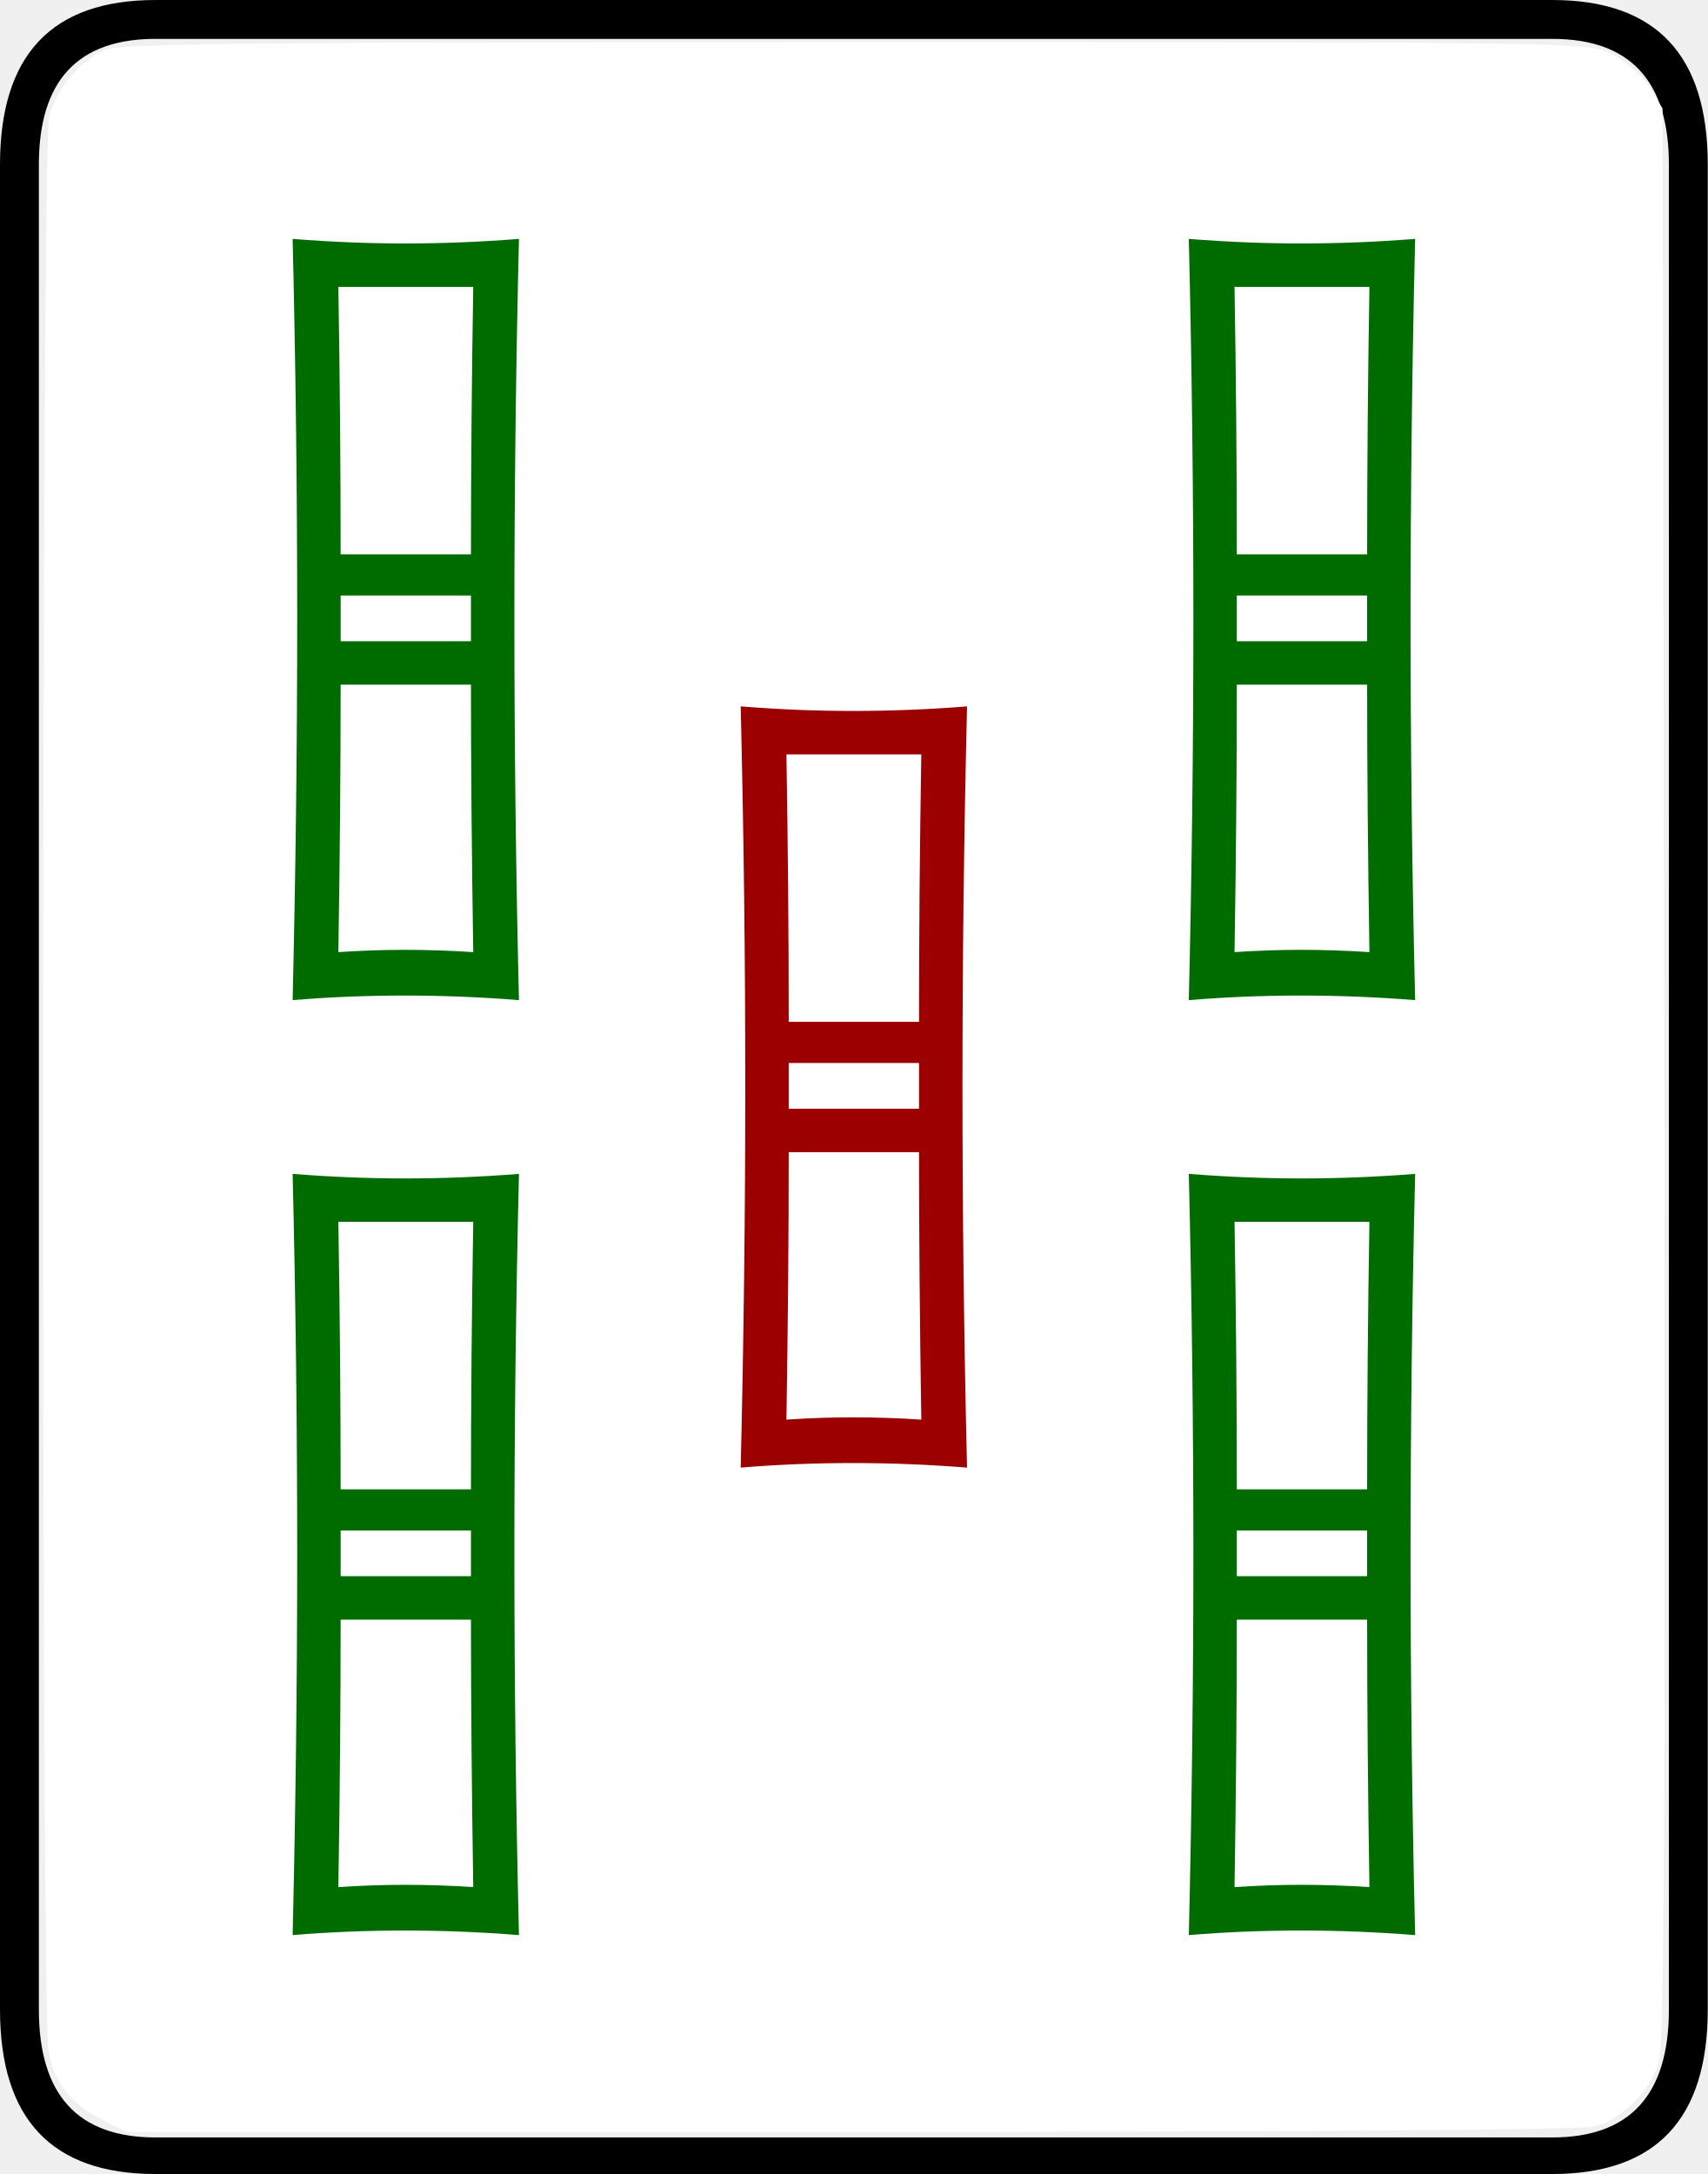
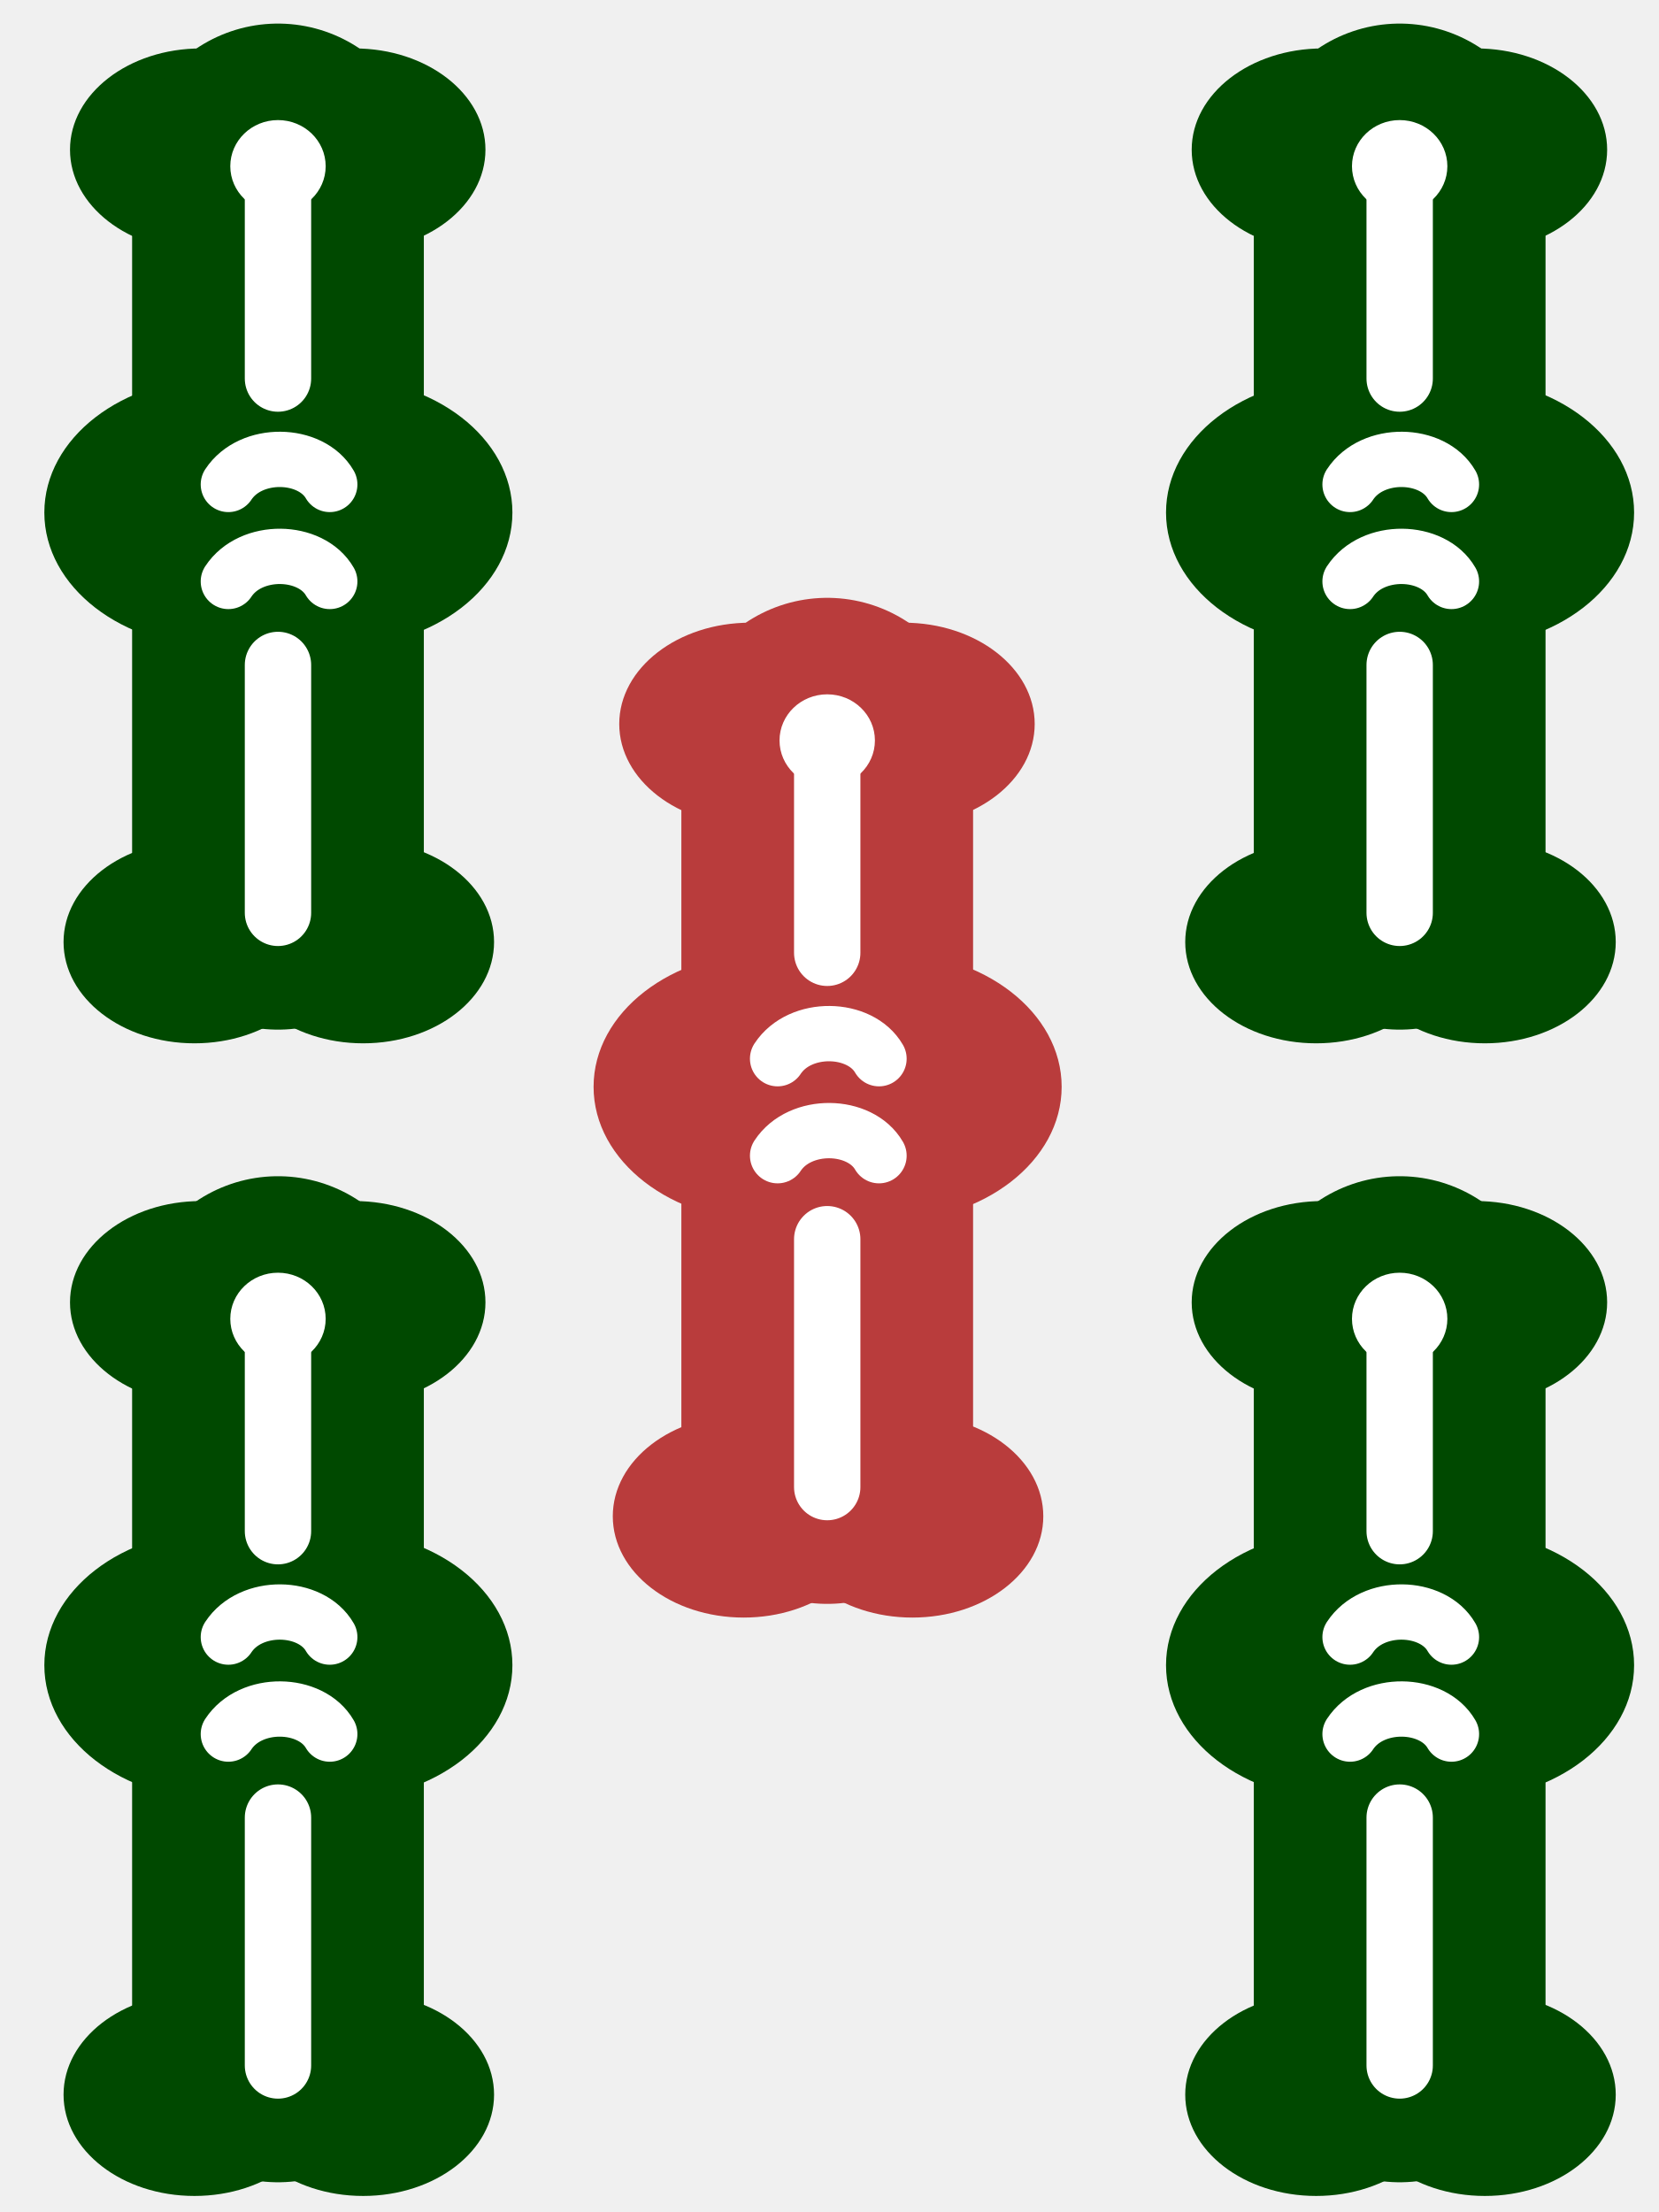
- <svg xmlns="http://www.w3.org/2000/svg" width="74.7" height="95.1" id="svg2" version="1.1">
-   <defs id="defs4" />
-   <g transform="translate(-562.8278,-478.7412)" id="g3078">
-     <g transform="translate(541.74,515.7047)" style="font-size:100px;font-style:normal;font-variant:normal;font-weight:normal;font-stretch:normal;fill:#000000;fill-opacity:1;stroke:none;font-family:Droid Serif;-inkscape-font-specification:Droid Serif" id="text3192">
-       <path d="m 95.788,50.937 c -7.7e-5,4.8 -2.267,7.2 -6.8,7.2 l -61.1,0 c -4.533,-1.9e-5 -6.8,-2.4 -6.8,-7.2 l 0,-80.7 c -2e-6,-4.8 2.267,-7.2 6.8,-7.2 l 61.1,0 c 4.533,7.6e-5 6.8,2.4 6.8,7.2 l 0,80.7 m -1.7,0 0,-80.7 c -7.5e-5,-3.667 -1.7,-5.5 -5.1,-5.5 l -61.1,0 c -3.4,7.5e-5 -5.1,1.833 -5.1,5.5 l 0,80.7 c -4e-6,3.733 1.7,5.6 5.1,5.6 l 61.1,0 c 3.4,-1.7e-5 5.1,-1.867 5.1,-5.6" id="path3197" />
+ <svg xmlns="http://www.w3.org/2000/svg" xmlns:ns1="http://www.openswatchbook.org/uri/2009/osb" width="300" height="400" viewBox="0 0 300 400" id="svg2" version="1.1">
+   <defs id="defs4">
+     <linearGradient id="linearGradient10055" ns1:paint="solid">
+       <stop style="stop-color:#000000;stop-opacity:1;" offset="0" id="stop10057" />
+     </linearGradient>
+     <marker orient="auto" refY="0" refX="0" id="Arrow1Lstart" style="overflow:visible">
+       <path id="path4978" d="M 0,0 5,-5 -12.5,0 5,5 0,0 Z" style="fill:#000000;fill-opacity:1;fill-rule:evenodd;stroke:#ff5c00;stroke-width:1pt;stroke-opacity:1" transform="matrix(0.8,0,0,0.8,10,0)" />
+     </marker>
+     <clipPath clipPathUnits="userSpaceOnUse" id="clipPath4243">
+       <circle style="opacity:1;fill:#000000;fill-opacity:0.297;fill-rule:nonzero;stroke:#000000;stroke-width:19.133;stroke-linecap:butt;stroke-linejoin:round;stroke-miterlimit:4;stroke-dasharray:none;stroke-dashoffset:0;stroke-opacity:1" id="circle4245" cx="-264.66" cy="-198.207" r="293.954" />
+     </clipPath>
+     <clipPath clipPathUnits="userSpaceOnUse" id="clipPath7847">
+       <ellipse style="opacity:1;fill:#822600;fill-opacity:1;fill-rule:nonzero;stroke:none;stroke-width:12;stroke-linecap:round;stroke-linejoin:round;stroke-miterlimit:4;stroke-dasharray:none;stroke-dashoffset:0;stroke-opacity:1" id="ellipse7849" cx="394" cy="552.362" rx="349.495" ry="216" />
+     </clipPath>
+     <clipPath clipPathUnits="userSpaceOnUse" id="clipPath4243-1">
+       <circle style="opacity:1;fill:#000000;fill-opacity:0.297;fill-rule:nonzero;stroke:#000000;stroke-width:19.133;stroke-linecap:butt;stroke-linejoin:round;stroke-miterlimit:4;stroke-dasharray:none;stroke-dashoffset:0;stroke-opacity:1" id="circle4245-4" cx="-264.66" cy="-198.207" r="293.954" />
+     </clipPath>
+     <clipPath clipPathUnits="userSpaceOnUse" id="clipPath7876">
+       <circle style="opacity:1;fill:#000000;fill-opacity:0.297;fill-rule:nonzero;stroke:#000000;stroke-width:19.133;stroke-linecap:butt;stroke-linejoin:round;stroke-miterlimit:4;stroke-dasharray:none;stroke-dashoffset:0;stroke-opacity:1" id="circle7878" cx="-264.66" cy="-198.207" r="293.954" />
+     </clipPath>
+     <clipPath clipPathUnits="userSpaceOnUse" id="clipPath14693">
+       <rect style="opacity:1;fill:#a53c3c;fill-opacity:1;fill-rule:nonzero;stroke:none;stroke-width:8;stroke-linecap:round;stroke-linejoin:round;stroke-miterlimit:4;stroke-dasharray:none;stroke-dashoffset:0;stroke-opacity:1" id="rect14695" width="131.784" height="168.821" x="-332.596" y="383.498" rx="1.255" ry="3.751" transform="matrix(0.9993908,-0.03489951,0.03489951,0.9993908,0,0)" />
+     </clipPath>
+     <clipPath clipPathUnits="userSpaceOnUse" id="clipPath14952">
+       <ellipse style="opacity:1;fill:#a53c3c;fill-opacity:1;fill-rule:nonzero;stroke:none;stroke-width:7;stroke-linecap:round;stroke-linejoin:round;stroke-miterlimit:4;stroke-dasharray:none;stroke-dashoffset:0;stroke-opacity:1" id="ellipse14954" cx="-271.344" cy="647.256" rx="69.057" ry="116.911" transform="matrix(0.9993908,-0.03489951,0.03489951,0.9993908,0,0)" />
+     </clipPath>
+   </defs>
+   <g id="layer1" transform="translate(0,-652.3622)">
+     <g transform="matrix(0.9591565,0,0,0.9591565,-93.20763,235.2361)" id="g4271">
+       <ellipse style="opacity:1;fill:#004900;fill-opacity:1;fill-rule:nonzero;stroke:none;stroke-width:30;stroke-linecap:round;stroke-linejoin:round;stroke-miterlimit:4;stroke-dasharray:none;stroke-dashoffset:0;stroke-opacity:1" id="ellipse4273" cx="135.055" cy="680.426" rx="24.68" ry="19.097" />
+       <ellipse cy="680.426" cx="164.02" id="ellipse4275" style="opacity:1;fill:#004900;fill-opacity:1;fill-rule:nonzero;stroke:none;stroke-width:30;stroke-linecap:round;stroke-linejoin:round;stroke-miterlimit:4;stroke-dasharray:none;stroke-dashoffset:0;stroke-opacity:1" rx="24.68" ry="19.097" />
+       <ellipse cy="829.799" cx="133.838" id="ellipse4277" style="opacity:1;fill:#004900;fill-opacity:1;fill-rule:nonzero;stroke:none;stroke-width:30;stroke-linecap:round;stroke-linejoin:round;stroke-miterlimit:4;stroke-dasharray:none;stroke-dashoffset:0;stroke-opacity:1" rx="24.68" ry="19.097" />
+       <path style="fill:none;fill-rule:evenodd;stroke:#004900;stroke-width:55;stroke-linecap:round;stroke-linejoin:miter;stroke-miterlimit:4;stroke-dasharray:none;stroke-opacity:1" d="m 149.585,818.816 0,-134.674" id="path4279" />
+       <ellipse style="opacity:1;fill:#004900;fill-opacity:1;fill-rule:nonzero;stroke:none;stroke-width:30;stroke-linecap:round;stroke-linejoin:round;stroke-miterlimit:4;stroke-dasharray:none;stroke-dashoffset:0;stroke-opacity:1" id="ellipse4281" cx="165.642" cy="829.799" rx="24.68" ry="19.097" />
+       <ellipse style="opacity:1;fill:#004900;fill-opacity:1;fill-rule:nonzero;stroke:none;stroke-width:30;stroke-linecap:round;stroke-linejoin:round;stroke-miterlimit:4;stroke-dasharray:none;stroke-dashoffset:0;stroke-opacity:1" id="ellipse4283" cx="160.995" cy="748.831" rx="32.787" ry="25.37" />
+       <ellipse cy="748.831" cx="138.323" id="ellipse4285" style="opacity:1;fill:#004900;fill-opacity:1;fill-rule:nonzero;stroke:none;stroke-width:30;stroke-linecap:round;stroke-linejoin:round;stroke-miterlimit:4;stroke-dasharray:none;stroke-dashoffset:0;stroke-opacity:1" rx="32.787" ry="25.37" />
+       <path style="fill:none;fill-rule:evenodd;stroke:#ffffff;stroke-width:12.511;stroke-linecap:round;stroke-linejoin:miter;stroke-miterlimit:4;stroke-dasharray:none;stroke-opacity:1" d="m 149.585,685.723 0,37.842" id="path4287" />
+       <path id="path4289" d="m 149.585,777.562 0,46.734" style="fill:none;fill-rule:evenodd;stroke:#ffffff;stroke-width:12.511;stroke-linecap:round;stroke-linejoin:miter;stroke-miterlimit:4;stroke-dasharray:none;stroke-opacity:1" />
+       <ellipse ry="8.697" rx="8.992" style="opacity:1;fill:#ffffff;fill-opacity:1;fill-rule:nonzero;stroke:none;stroke-width:10;stroke-linecap:round;stroke-linejoin:round;stroke-miterlimit:4;stroke-dasharray:none;stroke-dashoffset:0;stroke-opacity:1" id="ellipse4291" cx="149.585" cy="683.533" />
+       <path id="path4293" d="m 140.229,761.818 c 4.228,-6.441 15.56,-6.163 19.118,0" style="fill:none;fill-rule:evenodd;stroke:#ffffff;stroke-width:10.426;stroke-linecap:round;stroke-linejoin:round;stroke-miterlimit:4;stroke-dasharray:none;stroke-opacity:1" />
+       <path style="fill:none;fill-rule:evenodd;stroke:#ffffff;stroke-width:10.426;stroke-linecap:round;stroke-linejoin:round;stroke-miterlimit:4;stroke-dasharray:none;stroke-opacity:1" d="m 140.229,743.531 c 4.228,-6.441 15.56,-6.163 19.118,0" id="path4295" />
+     </g>
+     <g transform="matrix(0.9591565,0,0,0.9591565,109.6294,235.2361)" id="g4297">
+       <ellipse style="opacity:1;fill:#004900;fill-opacity:1;fill-rule:nonzero;stroke:none;stroke-width:30;stroke-linecap:round;stroke-linejoin:round;stroke-miterlimit:4;stroke-dasharray:none;stroke-dashoffset:0;stroke-opacity:1" id="ellipse4299" cx="135.055" cy="680.426" rx="24.68" ry="19.097" />
+       <ellipse cy="680.426" cx="164.02" id="ellipse4301" style="opacity:1;fill:#004900;fill-opacity:1;fill-rule:nonzero;stroke:none;stroke-width:30;stroke-linecap:round;stroke-linejoin:round;stroke-miterlimit:4;stroke-dasharray:none;stroke-dashoffset:0;stroke-opacity:1" rx="24.68" ry="19.097" />
+       <ellipse cy="829.799" cx="133.838" id="ellipse4303" style="opacity:1;fill:#004900;fill-opacity:1;fill-rule:nonzero;stroke:none;stroke-width:30;stroke-linecap:round;stroke-linejoin:round;stroke-miterlimit:4;stroke-dasharray:none;stroke-dashoffset:0;stroke-opacity:1" rx="24.68" ry="19.097" />
+       <path style="fill:none;fill-rule:evenodd;stroke:#004900;stroke-width:55;stroke-linecap:round;stroke-linejoin:miter;stroke-miterlimit:4;stroke-dasharray:none;stroke-opacity:1" d="m 149.585,818.816 0,-134.674" id="path4305" />
+       <ellipse style="opacity:1;fill:#004900;fill-opacity:1;fill-rule:nonzero;stroke:none;stroke-width:30;stroke-linecap:round;stroke-linejoin:round;stroke-miterlimit:4;stroke-dasharray:none;stroke-dashoffset:0;stroke-opacity:1" id="ellipse4307" cx="165.642" cy="829.799" rx="24.68" ry="19.097" />
+       <ellipse style="opacity:1;fill:#004900;fill-opacity:1;fill-rule:nonzero;stroke:none;stroke-width:30;stroke-linecap:round;stroke-linejoin:round;stroke-miterlimit:4;stroke-dasharray:none;stroke-dashoffset:0;stroke-opacity:1" id="ellipse4309" cx="160.995" cy="748.831" rx="32.787" ry="25.37" />
+       <ellipse cy="748.831" cx="138.323" id="ellipse4311" style="opacity:1;fill:#004900;fill-opacity:1;fill-rule:nonzero;stroke:none;stroke-width:30;stroke-linecap:round;stroke-linejoin:round;stroke-miterlimit:4;stroke-dasharray:none;stroke-dashoffset:0;stroke-opacity:1" rx="32.787" ry="25.37" />
+       <path style="fill:none;fill-rule:evenodd;stroke:#ffffff;stroke-width:12.511;stroke-linecap:round;stroke-linejoin:miter;stroke-miterlimit:4;stroke-dasharray:none;stroke-opacity:1" d="m 149.585,685.723 0,37.842" id="path4313" />
+       <path id="path4315" d="m 149.585,777.562 0,46.734" style="fill:none;fill-rule:evenodd;stroke:#ffffff;stroke-width:12.511;stroke-linecap:round;stroke-linejoin:miter;stroke-miterlimit:4;stroke-dasharray:none;stroke-opacity:1" />
+       <ellipse ry="8.697" rx="8.992" style="opacity:1;fill:#ffffff;fill-opacity:1;fill-rule:nonzero;stroke:none;stroke-width:10;stroke-linecap:round;stroke-linejoin:round;stroke-miterlimit:4;stroke-dasharray:none;stroke-dashoffset:0;stroke-opacity:1" id="ellipse4317" cx="149.585" cy="683.533" />
+       <path id="path4319" d="m 140.229,761.818 c 4.228,-6.441 15.56,-6.163 19.118,0" style="fill:none;fill-rule:evenodd;stroke:#ffffff;stroke-width:10.426;stroke-linecap:round;stroke-linejoin:round;stroke-miterlimit:4;stroke-dasharray:none;stroke-opacity:1" />
+       <path style="fill:none;fill-rule:evenodd;stroke:#ffffff;stroke-width:10.426;stroke-linecap:round;stroke-linejoin:round;stroke-miterlimit:4;stroke-dasharray:none;stroke-opacity:1" d="m 140.229,743.531 c 4.228,-6.441 15.56,-6.163 19.118,0" id="path4321" />
+     </g>
+     <g id="g4337" transform="matrix(0.9591565,0,0,0.9591565,6.112593,130.6453)">
+       <ellipse ry="19.097" rx="24.68" cy="680.426" cx="135.055" id="ellipse4339" style="opacity:1;fill:#b93c3c;fill-opacity:1;fill-rule:nonzero;stroke:none;stroke-width:30;stroke-linecap:round;stroke-linejoin:round;stroke-miterlimit:4;stroke-dasharray:none;stroke-dashoffset:0;stroke-opacity:1" />
+       <ellipse ry="19.097" rx="24.68" style="opacity:1;fill:#b93c3c;fill-opacity:1;fill-rule:nonzero;stroke:none;stroke-width:30;stroke-linecap:round;stroke-linejoin:round;stroke-miterlimit:4;stroke-dasharray:none;stroke-dashoffset:0;stroke-opacity:1" id="ellipse4341" cx="164.02" cy="680.426" />
+       <ellipse ry="19.097" rx="24.68" style="opacity:1;fill:#b93c3c;fill-opacity:1;fill-rule:nonzero;stroke:none;stroke-width:30;stroke-linecap:round;stroke-linejoin:round;stroke-miterlimit:4;stroke-dasharray:none;stroke-dashoffset:0;stroke-opacity:1" id="ellipse4343" cx="133.838" cy="829.799" />
+       <path id="path4345" d="m 149.585,818.816 0,-134.674" style="fill:none;fill-rule:evenodd;stroke:#b93c3c;stroke-width:55;stroke-linecap:round;stroke-linejoin:miter;stroke-miterlimit:4;stroke-dasharray:none;stroke-opacity:1" />
+       <ellipse ry="19.097" rx="24.68" cy="829.799" cx="165.642" id="ellipse4347" style="opacity:1;fill:#b93c3c;fill-opacity:1;fill-rule:nonzero;stroke:none;stroke-width:30;stroke-linecap:round;stroke-linejoin:round;stroke-miterlimit:4;stroke-dasharray:none;stroke-dashoffset:0;stroke-opacity:1" />
+       <ellipse ry="25.37" rx="32.787" cy="748.831" cx="160.995" id="ellipse4349" style="opacity:1;fill:#b93c3c;fill-opacity:1;fill-rule:nonzero;stroke:none;stroke-width:30;stroke-linecap:round;stroke-linejoin:round;stroke-miterlimit:4;stroke-dasharray:none;stroke-dashoffset:0;stroke-opacity:1" />
+       <ellipse ry="25.37" rx="32.787" style="opacity:1;fill:#b93c3c;fill-opacity:1;fill-rule:nonzero;stroke:none;stroke-width:30;stroke-linecap:round;stroke-linejoin:round;stroke-miterlimit:4;stroke-dasharray:none;stroke-dashoffset:0;stroke-opacity:1" id="ellipse4351" cx="138.323" cy="748.831" />
+       <path id="path4353" d="m 149.585,685.723 0,37.842" style="fill:none;fill-rule:evenodd;stroke:#ffffff;stroke-width:12.511;stroke-linecap:round;stroke-linejoin:miter;stroke-miterlimit:4;stroke-dasharray:none;stroke-opacity:1" />
+       <path style="fill:none;fill-rule:evenodd;stroke:#ffffff;stroke-width:12.511;stroke-linecap:round;stroke-linejoin:miter;stroke-miterlimit:4;stroke-dasharray:none;stroke-opacity:1" d="m 149.585,777.562 0,46.734" id="path4355" />
+       <ellipse cy="683.533" cx="149.585" id="ellipse4357" style="opacity:1;fill:#ffffff;fill-opacity:1;fill-rule:nonzero;stroke:none;stroke-width:10;stroke-linecap:round;stroke-linejoin:round;stroke-miterlimit:4;stroke-dasharray:none;stroke-dashoffset:0;stroke-opacity:1" rx="8.992" ry="8.697" />
+       <path style="fill:none;fill-rule:evenodd;stroke:#ffffff;stroke-width:10.426;stroke-linecap:round;stroke-linejoin:round;stroke-miterlimit:4;stroke-dasharray:none;stroke-opacity:1" d="m 140.229,761.818 c 4.228,-6.441 15.56,-6.163 19.118,0" id="path4359" />
+       <path id="path4361" d="m 140.229,743.531 c 4.228,-6.441 15.56,-6.163 19.118,0" style="fill:none;fill-rule:evenodd;stroke:#ffffff;stroke-width:10.426;stroke-linecap:round;stroke-linejoin:round;stroke-miterlimit:4;stroke-dasharray:none;stroke-opacity:1" />
+     </g>
+     <g id="g4307" transform="matrix(0.9591565,0,0,0.9591565,109.6294,26.80356)">
+       <ellipse ry="19.097" rx="24.68" cy="680.426" cx="135.055" id="ellipse4310" style="opacity:1;fill:#004900;fill-opacity:1;fill-rule:nonzero;stroke:none;stroke-width:30;stroke-linecap:round;stroke-linejoin:round;stroke-miterlimit:4;stroke-dasharray:none;stroke-dashoffset:0;stroke-opacity:1" />
+       <ellipse ry="19.097" rx="24.68" style="opacity:1;fill:#004900;fill-opacity:1;fill-rule:nonzero;stroke:none;stroke-width:30;stroke-linecap:round;stroke-linejoin:round;stroke-miterlimit:4;stroke-dasharray:none;stroke-dashoffset:0;stroke-opacity:1" id="ellipse4312" cx="164.02" cy="680.426" />
+       <ellipse ry="19.097" rx="24.68" style="opacity:1;fill:#004900;fill-opacity:1;fill-rule:nonzero;stroke:none;stroke-width:30;stroke-linecap:round;stroke-linejoin:round;stroke-miterlimit:4;stroke-dasharray:none;stroke-dashoffset:0;stroke-opacity:1" id="ellipse4315" cx="133.838" cy="829.799" />
+       <path id="path4317" d="m 149.585,818.816 0,-134.674" style="fill:none;fill-rule:evenodd;stroke:#004900;stroke-width:55;stroke-linecap:round;stroke-linejoin:miter;stroke-miterlimit:4;stroke-dasharray:none;stroke-opacity:1" />
+       <ellipse ry="19.097" rx="24.68" cy="829.799" cx="165.642" id="ellipse4319" style="opacity:1;fill:#004900;fill-opacity:1;fill-rule:nonzero;stroke:none;stroke-width:30;stroke-linecap:round;stroke-linejoin:round;stroke-miterlimit:4;stroke-dasharray:none;stroke-dashoffset:0;stroke-opacity:1" />
+       <ellipse ry="25.37" rx="32.787" cy="748.831" cx="160.995" id="ellipse4321" style="opacity:1;fill:#004900;fill-opacity:1;fill-rule:nonzero;stroke:none;stroke-width:30;stroke-linecap:round;stroke-linejoin:round;stroke-miterlimit:4;stroke-dasharray:none;stroke-dashoffset:0;stroke-opacity:1" />
+       <ellipse ry="25.37" rx="32.787" style="opacity:1;fill:#004900;fill-opacity:1;fill-rule:nonzero;stroke:none;stroke-width:30;stroke-linecap:round;stroke-linejoin:round;stroke-miterlimit:4;stroke-dasharray:none;stroke-dashoffset:0;stroke-opacity:1" id="ellipse4323" cx="138.323" cy="748.831" />
+       <path id="path4325" d="m 149.585,685.723 0,37.842" style="fill:none;fill-rule:evenodd;stroke:#ffffff;stroke-width:12.511;stroke-linecap:round;stroke-linejoin:miter;stroke-miterlimit:4;stroke-dasharray:none;stroke-opacity:1" />
+       <path style="fill:none;fill-rule:evenodd;stroke:#ffffff;stroke-width:12.511;stroke-linecap:round;stroke-linejoin:miter;stroke-miterlimit:4;stroke-dasharray:none;stroke-opacity:1" d="m 149.585,777.562 0,46.734" id="path4327" />
+       <ellipse cy="683.533" cx="149.585" id="ellipse4329" style="opacity:1;fill:#ffffff;fill-opacity:1;fill-rule:nonzero;stroke:none;stroke-width:10;stroke-linecap:round;stroke-linejoin:round;stroke-miterlimit:4;stroke-dasharray:none;stroke-dashoffset:0;stroke-opacity:1" rx="8.992" ry="8.697" />
+       <path style="fill:none;fill-rule:evenodd;stroke:#ffffff;stroke-width:10.426;stroke-linecap:round;stroke-linejoin:round;stroke-miterlimit:4;stroke-dasharray:none;stroke-opacity:1" d="m 140.229,761.818 c 4.228,-6.441 15.56,-6.163 19.118,0" id="path4331" />
+       <path id="path4333" d="m 140.229,743.531 c 4.228,-6.441 15.56,-6.163 19.118,0" style="fill:none;fill-rule:evenodd;stroke:#ffffff;stroke-width:10.426;stroke-linecap:round;stroke-linejoin:round;stroke-miterlimit:4;stroke-dasharray:none;stroke-opacity:1" />
+     </g>
+     <g id="g4335" transform="matrix(0.9591565,0,0,0.9591565,-93.20763,26.80356)">
+       <ellipse ry="19.097" rx="24.68" cy="680.426" cx="135.055" id="ellipse4337" style="opacity:1;fill:#004900;fill-opacity:1;fill-rule:nonzero;stroke:none;stroke-width:30;stroke-linecap:round;stroke-linejoin:round;stroke-miterlimit:4;stroke-dasharray:none;stroke-dashoffset:0;stroke-opacity:1" />
+       <ellipse ry="19.097" rx="24.68" style="opacity:1;fill:#004900;fill-opacity:1;fill-rule:nonzero;stroke:none;stroke-width:30;stroke-linecap:round;stroke-linejoin:round;stroke-miterlimit:4;stroke-dasharray:none;stroke-dashoffset:0;stroke-opacity:1" id="ellipse4340" cx="164.02" cy="680.426" />
+       <ellipse ry="19.097" rx="24.68" style="opacity:1;fill:#004900;fill-opacity:1;fill-rule:nonzero;stroke:none;stroke-width:30;stroke-linecap:round;stroke-linejoin:round;stroke-miterlimit:4;stroke-dasharray:none;stroke-dashoffset:0;stroke-opacity:1" id="ellipse4342" cx="133.838" cy="829.799" />
+       <path id="path4344" d="m 149.585,818.816 0,-134.674" style="fill:none;fill-rule:evenodd;stroke:#004900;stroke-width:55;stroke-linecap:round;stroke-linejoin:miter;stroke-miterlimit:4;stroke-dasharray:none;stroke-opacity:1" />
+       <ellipse ry="19.097" rx="24.68" cy="829.799" cx="165.642" id="ellipse4346" style="opacity:1;fill:#004900;fill-opacity:1;fill-rule:nonzero;stroke:none;stroke-width:30;stroke-linecap:round;stroke-linejoin:round;stroke-miterlimit:4;stroke-dasharray:none;stroke-dashoffset:0;stroke-opacity:1" />
+       <ellipse ry="25.37" rx="32.787" cy="748.831" cx="160.995" id="ellipse4348" style="opacity:1;fill:#004900;fill-opacity:1;fill-rule:nonzero;stroke:none;stroke-width:30;stroke-linecap:round;stroke-linejoin:round;stroke-miterlimit:4;stroke-dasharray:none;stroke-dashoffset:0;stroke-opacity:1" />
+       <ellipse ry="25.37" rx="32.787" style="opacity:1;fill:#004900;fill-opacity:1;fill-rule:nonzero;stroke:none;stroke-width:30;stroke-linecap:round;stroke-linejoin:round;stroke-miterlimit:4;stroke-dasharray:none;stroke-dashoffset:0;stroke-opacity:1" id="ellipse4350" cx="138.323" cy="748.831" />
+       <path id="path4352" d="m 149.585,685.723 0,37.842" style="fill:none;fill-rule:evenodd;stroke:#ffffff;stroke-width:12.511;stroke-linecap:round;stroke-linejoin:miter;stroke-miterlimit:4;stroke-dasharray:none;stroke-opacity:1" />
+       <path style="fill:none;fill-rule:evenodd;stroke:#ffffff;stroke-width:12.511;stroke-linecap:round;stroke-linejoin:miter;stroke-miterlimit:4;stroke-dasharray:none;stroke-opacity:1" d="m 149.585,777.562 0,46.734" id="path4354" />
+       <ellipse cy="683.533" cx="149.585" id="ellipse4356" style="opacity:1;fill:#ffffff;fill-opacity:1;fill-rule:nonzero;stroke:none;stroke-width:10;stroke-linecap:round;stroke-linejoin:round;stroke-miterlimit:4;stroke-dasharray:none;stroke-dashoffset:0;stroke-opacity:1" rx="8.992" ry="8.697" />
+       <path style="fill:none;fill-rule:evenodd;stroke:#ffffff;stroke-width:10.426;stroke-linecap:round;stroke-linejoin:round;stroke-miterlimit:4;stroke-dasharray:none;stroke-opacity:1" d="m 140.229,761.818 c 4.228,-6.441 15.56,-6.163 19.118,0" id="path4358" />
+       <path id="path4360" d="m 140.229,743.531 c 4.228,-6.441 15.56,-6.163 19.118,0" style="fill:none;fill-rule:evenodd;stroke:#ffffff;stroke-width:10.426;stroke-linecap:round;stroke-linejoin:round;stroke-miterlimit:4;stroke-dasharray:none;stroke-opacity:1" />
    </g>
  </g>
-   <g id="g3199" transform="translate(-650.7111,-477.9836)">
-     <path style="fill:#ffffff;fill-opacity:1;fill-rule:nonzero;stroke:none" d="m 655.127,570.675 c -1.31,-0.669 -1.973,-1.498 -2.289,-2.861 -0.333,-1.437 -0.312,-83.56 0.022,-84.762 0.334,-1.204 1.38,-2.444 2.431,-2.883 0.682,-0.285 6.369,-0.344 32.825,-0.344 31.85,0 32.006,0.002 33.081,0.523 0.634,0.307 1.319,0.907 1.658,1.452 l 0.578,0.929 0.072,42.174 c 0.053,30.939 -0.005,42.453 -0.215,43.223 -0.342,1.25 -1.576,2.526 -2.775,2.87 -0.547,0.157 -12.549,0.248 -32.571,0.248 l -31.705,0 -1.112,-0.568 0,0 z" id="path3645" />
-     <g id="g3201" style="font-size:100px;font-style:normal;font-variant:normal;font-weight:normal;font-stretch:normal;fill:#9c0000;fill-opacity:1;stroke:none;font-family:Droid Serif;-inkscape-font-specification:Droid Serif" transform="translate(540.2248,517.9776)">
-       <path id="path3203" d="m 152.786,24.206 c -1.667,-0.133 -3.333,-0.2 -5,-0.2 -1.667,1.2e-5 -3.3,0.067 -4.9,0.2 0.133,-5.6 0.2,-11.167 0.2,-16.7 -3e-5,-5.533 -0.067,-11.067 -0.2,-16.6 1.667,0.133 3.3,0.2 4.9,0.2 1.667,4.49e-5 3.333,-0.067 5,-0.2 -0.133,5.533 -0.2,11.067 -0.2,16.6 -4e-5,5.6 0.067,11.167 0.2,16.7 m -2,-31.2 c -1,4.3e-5 -2,4.3e-5 -3,0 -0.933,4.3e-5 -1.9,4.3e-5 -2.9,0 0.067,4 0.1,7.9 0.1,11.7 l 5.7,0 c -4e-5,-3.8 0.033,-7.7 0.1,-11.7 m -0.1,15.5 0,-2 -5.7,0 0,2 5.7,0 m 0.1,13.6 c -0.067,-4.267 -0.1,-8.167 -0.1,-11.7 l -5.7,0 c -3e-5,3.667 -0.033,7.567 -0.1,11.7 1,-0.067 1.967,-0.1 2.9,-0.1 1,1.4e-5 2,0.033 3,0.1" style="fill:#9c0000;fill-opacity:1" />
-     </g>
-   </g>
-   <g transform="translate(-747.6857,-478.7412)" id="g3205">
-     <path style="font-size:100px;font-style:normal;font-variant:normal;font-weight:normal;font-stretch:normal;fill:#006c00;fill-opacity:1;stroke:none;font-family:Droid Serif;-inkscape-font-specification:Droid Serif" id="path3209" d="m 809.586,563.391 c -1.667,-0.133 -3.333,-0.2 -5,-0.2 -1.667,-10e-6 -3.3,0.067 -4.9,0.2 0.133,-5.6 0.2,-11.167 0.2,-16.7 -5e-5,-5.533 -0.067,-11.067 -0.2,-16.6 1.667,0.133 3.3,0.2 4.9,0.2 1.667,2e-5 3.333,-0.067 5,-0.2 -0.133,5.533 -0.2,11.067 -0.2,16.6 -6e-5,5.6 0.067,11.167 0.2,16.7 m -2,-31.2 c -1,2e-5 -2,2e-5 -3,0 -0.933,2e-5 -1.9,2e-5 -2.9,0 0.067,4 0.1,7.9 0.1,11.7 l 5.7,0 c -6e-5,-3.8 0.033,-7.7 0.1,-11.7 m -0.1,15.5 0,-2 -5.7,0 0,2 5.7,0 m 0.1,13.6 c -0.067,-4.267 -0.1,-8.167 -0.1,-11.7 l -5.7,0 c -5e-5,3.667 -0.033,7.567 -0.1,11.7 1,-0.067 1.967,-0.1 2.9,-0.1 1,-10e-6 2,0.033 3,0.1 m 2,-38.8 c -1.667,-0.133 -3.333,-0.2 -5,-0.2 -1.667,3e-5 -3.3,0.067 -4.9,0.2 0.133,-5.6 0.2,-11.167 0.2,-16.7 -5e-5,-5.533 -0.067,-11.067 -0.2,-16.6 1.667,0.133 3.3,0.2 4.9,0.2 1.667,6e-5 3.333,-0.067 5,-0.2 -0.133,5.533 -0.2,11.067 -0.2,16.6 -6e-5,5.6 0.067,11.167 0.2,16.7 m -2,-31.2 c -1,6e-5 -2,6e-5 -3,0 -0.933,6e-5 -1.9,6e-5 -2.9,0 0.067,4 0.1,7.9 0.1,11.7 l 5.7,0 c -6e-5,-3.8 0.033,-7.7 0.1,-11.7 m -0.1,15.5 0,-2 -5.7,0 0,2 5.7,0 m 0.1,13.6 c -0.067,-4.267 -0.1,-8.167 -0.1,-11.7 l -5.7,0 c -5e-5,3.667 -0.033,7.567 -0.1,11.7 1,-0.067 1.967,-0.1 2.9,-0.1 1,3e-5 2,0.033 3,0.1 m -37.2,43 c -1.667,-0.133 -3.333,-0.2 -5,-0.2 -1.667,-10e-6 -3.3,0.067 -4.9,0.2 0.133,-5.6 0.2,-11.167 0.2,-16.7 -10e-6,-5.533 -0.067,-11.067 -0.2,-16.6 1.667,0.133 3.3,0.2 4.9,0.2 1.667,2e-5 3.333,-0.067 5,-0.2 -0.133,5.533 -0.2,11.067 -0.2,16.6 -2e-5,5.6 0.067,11.167 0.2,16.7 m -2,-31.2 c -1,2e-5 -2,2e-5 -3,0 -0.933,2e-5 -1.9,2e-5 -2.9,0 0.067,4 0.1,7.9 0.1,11.7 l 5.7,0 c -2e-5,-3.8 0.033,-7.7 0.1,-11.7 m -0.1,15.5 0,-2 -5.7,0 0,2 5.7,0 m 0.1,13.6 c -0.067,-4.267 -0.1,-8.167 -0.1,-11.7 l -5.7,0 c -2e-5,3.667 -0.033,7.567 -0.1,11.7 1,-0.067 1.967,-0.1 2.9,-0.1 1,-10e-6 2,0.033 3,0.1 m 2,-38.8 c -1.667,-0.133 -3.333,-0.2 -5,-0.2 -1.667,3e-5 -3.3,0.067 -4.9,0.2 0.133,-5.6 0.2,-11.167 0.2,-16.7 -10e-6,-5.533 -0.067,-11.067 -0.2,-16.6 1.667,0.133 3.3,0.2 4.9,0.2 1.667,6e-5 3.333,-0.067 5,-0.2 -0.133,5.533 -0.2,11.067 -0.2,16.6 -2e-5,5.6 0.067,11.167 0.2,16.7 m -2,-31.2 c -1,6e-5 -2,6e-5 -3,0 -0.933,6e-5 -1.9,6e-5 -2.9,0 0.067,4 0.1,7.9 0.1,11.7 l 5.7,0 c -2e-5,-3.8 0.033,-7.7 0.1,-11.7 m -0.1,15.5 0,-2 -5.7,0 0,2 5.7,0 m 0.1,13.6 c -0.067,-4.267 -0.1,-8.167 -0.1,-11.7 l -5.7,0 c -2e-5,3.667 -0.033,7.567 -0.1,11.7 1,-0.067 1.967,-0.1 2.9,-0.1 1,3e-5 2,0.033 3,0.1" />
-   </g>
</svg>
